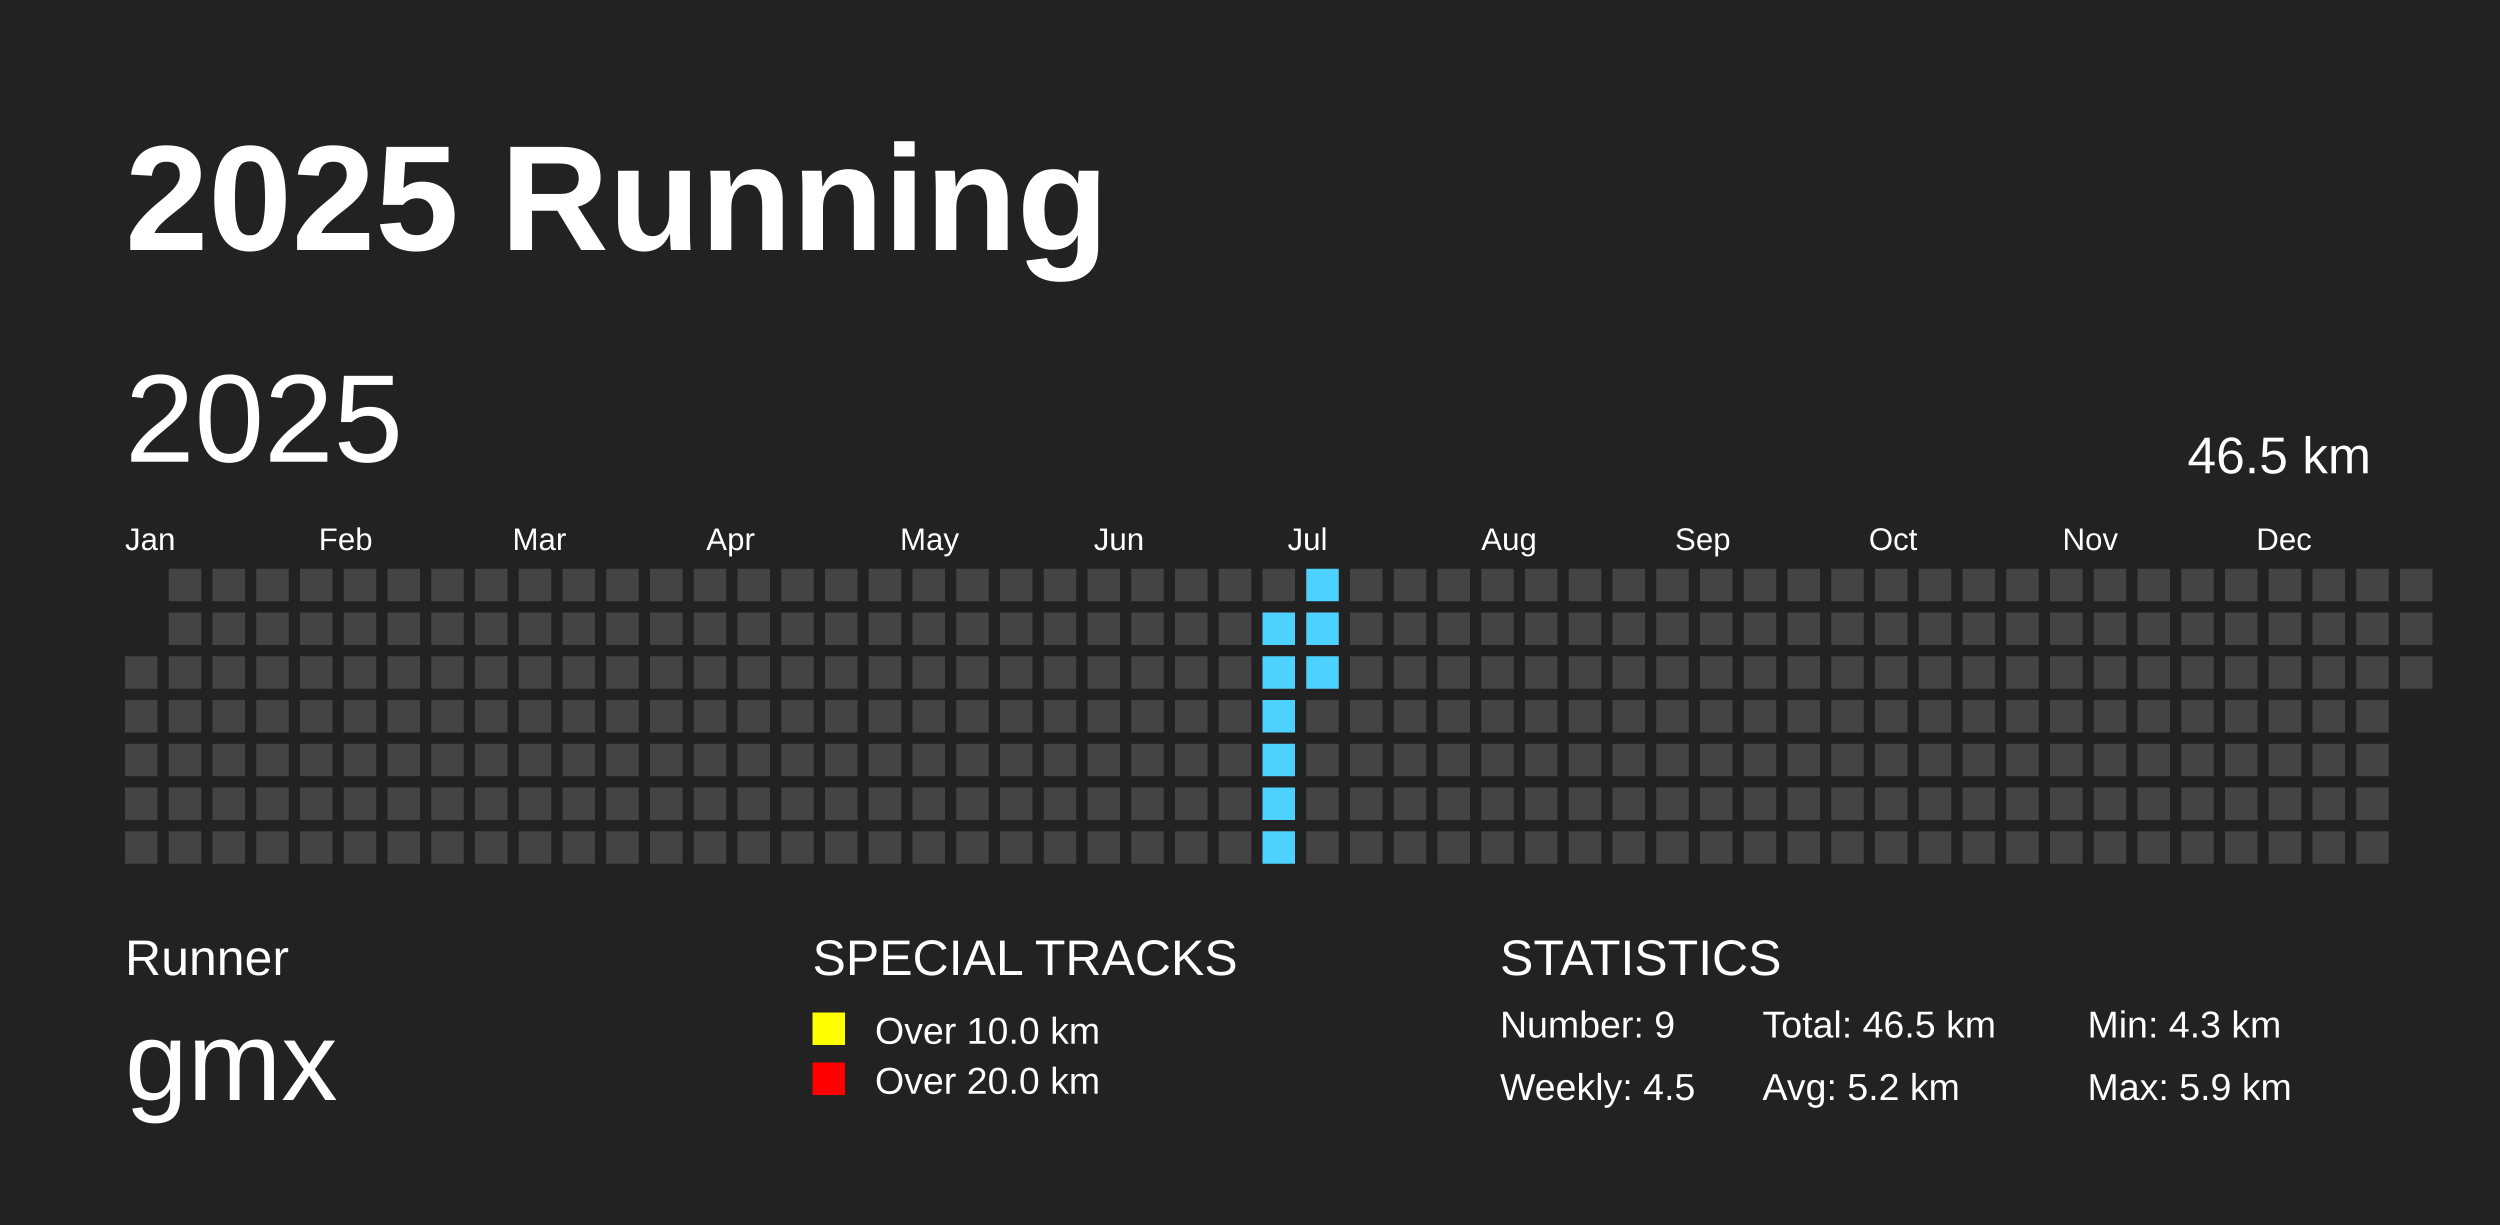
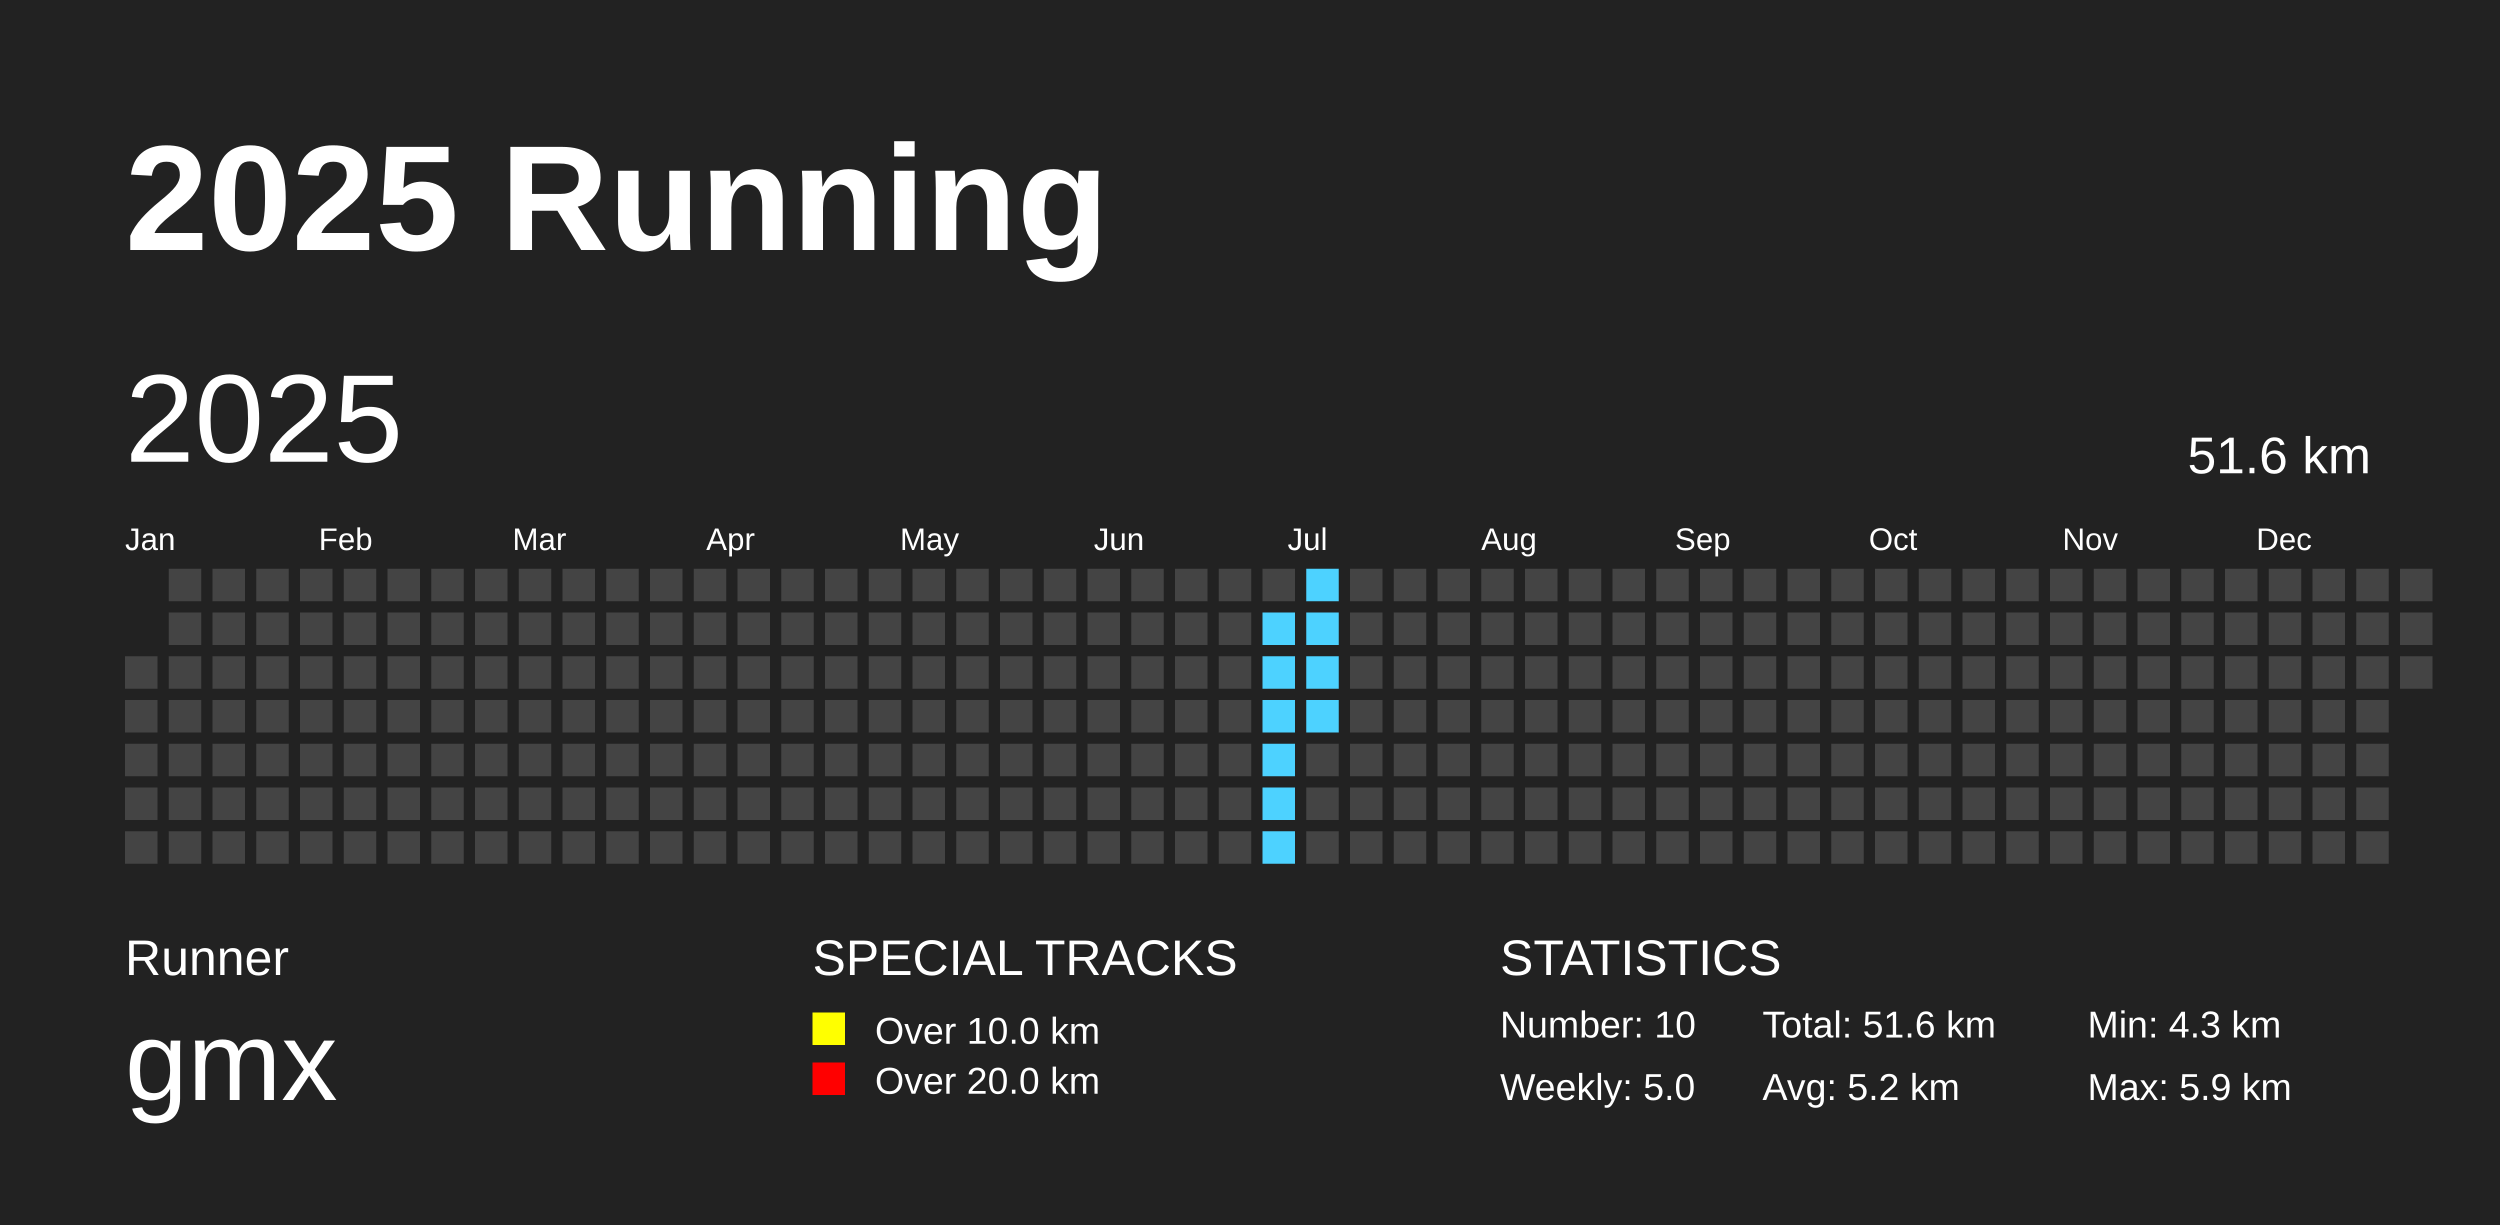
<svg xmlns="http://www.w3.org/2000/svg" baseProfile="full" height="98mm" version="1.1" viewBox="0,0,200,98" width="200mm">
  <defs />
  <rect fill="#222222" height="98" width="200" x="0" y="0" />
  <text fill="#FFFFFF" style="font-size:12px; font-family:Arial; font-weight:bold;" x="10" y="20">2025 Running</text>
  <text fill="#FFFFFF" style="font-size:4px; font-family:Arial" x="10" y="78">Runner</text>
  <text fill="#FFFFFF" style="font-size:9px; font-family:Arial" x="10" y="88">gmx</text>
  <text fill="#FFFFFF" style="font-size:4px; font-family:Arial" x="65" y="78">SPECIAL TRACKS</text>
  <rect fill="yellow" height="2.6" width="2.6" x="65" y="81" />
  <text fill="#FFFFFF" style="font-size:3px; font-family:Arial" x="70" y="83.5">Over 10.0 km</text>
  <rect fill="red" height="2.6" width="2.6" x="65" y="85" />
  <text fill="#FFFFFF" style="font-size:3px; font-family:Arial" x="70" y="87.5">Over 20.0 km</text>
  <text fill="#FFFFFF" style="font-size:4px; font-family:Arial" x="120" y="78">STATISTICS</text>
-   <text fill="#FFFFFF" style="font-size:3px; font-family:Arial" x="120" y="83">Number: 9</text>
-   <text fill="#FFFFFF" style="font-size:3px; font-family:Arial" x="120" y="88">Weekly: 4.5</text>
-   <text fill="#FFFFFF" style="font-size:3px; font-family:Arial" x="141" y="83">Total: 46.5 km</text>
+   <text fill="#FFFFFF" style="font-size:3px; font-family:Arial" x="120" y="83">Number: 10</text>
+   <text fill="#FFFFFF" style="font-size:3px; font-family:Arial" x="120" y="88">Weekly: 5.0</text>
+   <text fill="#FFFFFF" style="font-size:3px; font-family:Arial" x="141" y="83">Total: 51.6 km</text>
  <text fill="#FFFFFF" style="font-size:3px; font-family:Arial" x="141" y="88">Avg: 5.2 km</text>
  <text fill="#FFFFFF" style="font-size:3px; font-family:Arial" x="167" y="83">Min: 4.3 km</text>
  <text fill="#FFFFFF" style="font-size:3px; font-family:Arial" x="167" y="88">Max: 5.9 km</text>
  <text dominant-baseline="hanging" fill="#FFFFFF" style="font-size:10.0px; font-family:Arial;" x="10" y="30">2025</text>
-   <text dominant-baseline="hanging" fill="#FFFFFF" style="font-size:4.125px; font-family:Arial;" x="175" y="35">46.5 km</text>
+   <text dominant-baseline="hanging" fill="#FFFFFF" style="font-size:4.125px; font-family:Arial;" x="175" y="35">51.6 km</text>
  <text fill="#FFFFFF" style="font-size:2.5px; font-family:Arial" x="10.0" y="44">Jan</text>
  <text fill="#FFFFFF" style="font-size:2.5px; font-family:Arial" x="25.5" y="44">Feb</text>
  <text fill="#FFFFFF" style="font-size:2.5px; font-family:Arial" x="41.0" y="44">Mar</text>
  <text fill="#FFFFFF" style="font-size:2.5px; font-family:Arial" x="56.5" y="44">Apr</text>
  <text fill="#FFFFFF" style="font-size:2.5px; font-family:Arial" x="72.0" y="44">May</text>
  <text fill="#FFFFFF" style="font-size:2.5px; font-family:Arial" x="87.5" y="44">Jun</text>
  <text fill="#FFFFFF" style="font-size:2.5px; font-family:Arial" x="103.0" y="44">Jul</text>
  <text fill="#FFFFFF" style="font-size:2.5px; font-family:Arial" x="118.5" y="44">Aug</text>
  <text fill="#FFFFFF" style="font-size:2.5px; font-family:Arial" x="134.0" y="44">Sep</text>
  <text fill="#FFFFFF" style="font-size:2.5px; font-family:Arial" x="149.5" y="44">Oct</text>
  <text fill="#FFFFFF" style="font-size:2.5px; font-family:Arial" x="165.0" y="44">Nov</text>
  <text fill="#FFFFFF" style="font-size:2.5px; font-family:Arial" x="180.5" y="44">Dec</text>
  <rect fill="#444444" height="2.6" width="2.6" x="10.0" y="52.5" />
  <rect fill="#444444" height="2.6" width="2.6" x="10.0" y="56.0" />
  <rect fill="#444444" height="2.6" width="2.6" x="10.0" y="59.5" />
  <rect fill="#444444" height="2.6" width="2.6" x="10.0" y="63.0" />
  <rect fill="#444444" height="2.6" width="2.6" x="10.0" y="66.5" />
  <rect fill="#444444" height="2.6" width="2.6" x="13.5" y="45.5" />
  <rect fill="#444444" height="2.6" width="2.6" x="13.5" y="49.0" />
  <rect fill="#444444" height="2.6" width="2.6" x="13.5" y="52.5" />
  <rect fill="#444444" height="2.6" width="2.6" x="13.5" y="56.0" />
  <rect fill="#444444" height="2.6" width="2.6" x="13.5" y="59.5" />
  <rect fill="#444444" height="2.6" width="2.6" x="13.5" y="63.0" />
  <rect fill="#444444" height="2.6" width="2.6" x="13.5" y="66.5" />
  <rect fill="#444444" height="2.6" width="2.6" x="17.0" y="45.5" />
  <rect fill="#444444" height="2.6" width="2.6" x="17.0" y="49.0" />
  <rect fill="#444444" height="2.6" width="2.6" x="17.0" y="52.5" />
  <rect fill="#444444" height="2.6" width="2.6" x="17.0" y="56.0" />
  <rect fill="#444444" height="2.6" width="2.6" x="17.0" y="59.5" />
  <rect fill="#444444" height="2.6" width="2.6" x="17.0" y="63.0" />
  <rect fill="#444444" height="2.6" width="2.6" x="17.0" y="66.5" />
  <rect fill="#444444" height="2.6" width="2.6" x="20.5" y="45.5" />
  <rect fill="#444444" height="2.6" width="2.6" x="20.5" y="49.0" />
  <rect fill="#444444" height="2.6" width="2.6" x="20.5" y="52.5" />
  <rect fill="#444444" height="2.6" width="2.6" x="20.5" y="56.0" />
  <rect fill="#444444" height="2.6" width="2.6" x="20.5" y="59.5" />
  <rect fill="#444444" height="2.6" width="2.6" x="20.5" y="63.0" />
  <rect fill="#444444" height="2.6" width="2.6" x="20.5" y="66.5" />
  <rect fill="#444444" height="2.6" width="2.6" x="24.0" y="45.5" />
  <rect fill="#444444" height="2.6" width="2.6" x="24.0" y="49.0" />
  <rect fill="#444444" height="2.6" width="2.6" x="24.0" y="52.5" />
  <rect fill="#444444" height="2.6" width="2.6" x="24.0" y="56.0" />
  <rect fill="#444444" height="2.6" width="2.6" x="24.0" y="59.5" />
  <rect fill="#444444" height="2.6" width="2.6" x="24.0" y="63.0" />
  <rect fill="#444444" height="2.6" width="2.6" x="24.0" y="66.5" />
  <rect fill="#444444" height="2.6" width="2.6" x="27.5" y="45.5" />
  <rect fill="#444444" height="2.6" width="2.6" x="27.5" y="49.0" />
  <rect fill="#444444" height="2.6" width="2.6" x="27.5" y="52.5" />
  <rect fill="#444444" height="2.6" width="2.6" x="27.5" y="56.0" />
  <rect fill="#444444" height="2.6" width="2.6" x="27.5" y="59.5" />
  <rect fill="#444444" height="2.6" width="2.6" x="27.5" y="63.0" />
  <rect fill="#444444" height="2.6" width="2.6" x="27.5" y="66.5" />
  <rect fill="#444444" height="2.6" width="2.6" x="31.0" y="45.5" />
  <rect fill="#444444" height="2.6" width="2.6" x="31.0" y="49.0" />
  <rect fill="#444444" height="2.6" width="2.6" x="31.0" y="52.5" />
  <rect fill="#444444" height="2.6" width="2.6" x="31.0" y="56.0" />
  <rect fill="#444444" height="2.6" width="2.6" x="31.0" y="59.5" />
  <rect fill="#444444" height="2.6" width="2.6" x="31.0" y="63.0" />
  <rect fill="#444444" height="2.6" width="2.6" x="31.0" y="66.5" />
  <rect fill="#444444" height="2.6" width="2.6" x="34.5" y="45.5" />
  <rect fill="#444444" height="2.6" width="2.6" x="34.5" y="49.0" />
  <rect fill="#444444" height="2.6" width="2.6" x="34.5" y="52.5" />
  <rect fill="#444444" height="2.6" width="2.6" x="34.5" y="56.0" />
  <rect fill="#444444" height="2.6" width="2.6" x="34.5" y="59.5" />
  <rect fill="#444444" height="2.6" width="2.6" x="34.5" y="63.0" />
  <rect fill="#444444" height="2.6" width="2.6" x="34.5" y="66.5" />
  <rect fill="#444444" height="2.6" width="2.6" x="38.0" y="45.5" />
  <rect fill="#444444" height="2.6" width="2.6" x="38.0" y="49.0" />
  <rect fill="#444444" height="2.6" width="2.6" x="38.0" y="52.5" />
  <rect fill="#444444" height="2.6" width="2.6" x="38.0" y="56.0" />
  <rect fill="#444444" height="2.6" width="2.6" x="38.0" y="59.5" />
  <rect fill="#444444" height="2.6" width="2.6" x="38.0" y="63.0" />
  <rect fill="#444444" height="2.6" width="2.6" x="38.0" y="66.5" />
  <rect fill="#444444" height="2.6" width="2.6" x="41.5" y="45.5" />
  <rect fill="#444444" height="2.6" width="2.6" x="41.5" y="49.0" />
  <rect fill="#444444" height="2.6" width="2.6" x="41.5" y="52.5" />
  <rect fill="#444444" height="2.6" width="2.6" x="41.5" y="56.0" />
  <rect fill="#444444" height="2.6" width="2.6" x="41.5" y="59.5" />
  <rect fill="#444444" height="2.6" width="2.6" x="41.5" y="63.0" />
  <rect fill="#444444" height="2.6" width="2.6" x="41.5" y="66.5" />
  <rect fill="#444444" height="2.6" width="2.6" x="45.0" y="45.5" />
  <rect fill="#444444" height="2.6" width="2.6" x="45.0" y="49.0" />
  <rect fill="#444444" height="2.6" width="2.6" x="45.0" y="52.5" />
  <rect fill="#444444" height="2.6" width="2.6" x="45.0" y="56.0" />
  <rect fill="#444444" height="2.6" width="2.6" x="45.0" y="59.5" />
  <rect fill="#444444" height="2.6" width="2.6" x="45.0" y="63.0" />
  <rect fill="#444444" height="2.6" width="2.6" x="45.0" y="66.5" />
  <rect fill="#444444" height="2.6" width="2.6" x="48.5" y="45.5" />
  <rect fill="#444444" height="2.6" width="2.6" x="48.5" y="49.0" />
  <rect fill="#444444" height="2.6" width="2.6" x="48.5" y="52.5" />
  <rect fill="#444444" height="2.6" width="2.6" x="48.5" y="56.0" />
  <rect fill="#444444" height="2.6" width="2.6" x="48.5" y="59.5" />
  <rect fill="#444444" height="2.6" width="2.6" x="48.5" y="63.0" />
  <rect fill="#444444" height="2.6" width="2.6" x="48.5" y="66.5" />
  <rect fill="#444444" height="2.6" width="2.6" x="52.0" y="45.5" />
  <rect fill="#444444" height="2.6" width="2.6" x="52.0" y="49.0" />
  <rect fill="#444444" height="2.6" width="2.6" x="52.0" y="52.5" />
  <rect fill="#444444" height="2.6" width="2.6" x="52.0" y="56.0" />
  <rect fill="#444444" height="2.6" width="2.6" x="52.0" y="59.5" />
  <rect fill="#444444" height="2.6" width="2.6" x="52.0" y="63.0" />
  <rect fill="#444444" height="2.6" width="2.6" x="52.0" y="66.5" />
  <rect fill="#444444" height="2.6" width="2.6" x="55.5" y="45.5" />
  <rect fill="#444444" height="2.6" width="2.6" x="55.5" y="49.0" />
  <rect fill="#444444" height="2.6" width="2.6" x="55.5" y="52.5" />
  <rect fill="#444444" height="2.6" width="2.6" x="55.5" y="56.0" />
  <rect fill="#444444" height="2.6" width="2.6" x="55.5" y="59.5" />
  <rect fill="#444444" height="2.6" width="2.6" x="55.5" y="63.0" />
  <rect fill="#444444" height="2.6" width="2.6" x="55.5" y="66.5" />
  <rect fill="#444444" height="2.6" width="2.6" x="59.0" y="45.5" />
  <rect fill="#444444" height="2.6" width="2.6" x="59.0" y="49.0" />
  <rect fill="#444444" height="2.6" width="2.6" x="59.0" y="52.5" />
  <rect fill="#444444" height="2.6" width="2.6" x="59.0" y="56.0" />
  <rect fill="#444444" height="2.6" width="2.6" x="59.0" y="59.5" />
  <rect fill="#444444" height="2.6" width="2.6" x="59.0" y="63.0" />
  <rect fill="#444444" height="2.6" width="2.6" x="59.0" y="66.5" />
  <rect fill="#444444" height="2.6" width="2.6" x="62.5" y="45.5" />
  <rect fill="#444444" height="2.6" width="2.6" x="62.5" y="49.0" />
  <rect fill="#444444" height="2.6" width="2.6" x="62.5" y="52.5" />
  <rect fill="#444444" height="2.6" width="2.6" x="62.5" y="56.0" />
  <rect fill="#444444" height="2.6" width="2.6" x="62.5" y="59.5" />
  <rect fill="#444444" height="2.6" width="2.6" x="62.5" y="63.0" />
  <rect fill="#444444" height="2.6" width="2.6" x="62.5" y="66.5" />
  <rect fill="#444444" height="2.6" width="2.6" x="66.0" y="45.5" />
  <rect fill="#444444" height="2.6" width="2.6" x="66.0" y="49.0" />
  <rect fill="#444444" height="2.6" width="2.6" x="66.0" y="52.5" />
  <rect fill="#444444" height="2.6" width="2.6" x="66.0" y="56.0" />
  <rect fill="#444444" height="2.6" width="2.6" x="66.0" y="59.5" />
  <rect fill="#444444" height="2.6" width="2.6" x="66.0" y="63.0" />
  <rect fill="#444444" height="2.6" width="2.6" x="66.0" y="66.5" />
  <rect fill="#444444" height="2.6" width="2.6" x="69.5" y="45.5" />
  <rect fill="#444444" height="2.6" width="2.6" x="69.5" y="49.0" />
  <rect fill="#444444" height="2.6" width="2.6" x="69.5" y="52.5" />
  <rect fill="#444444" height="2.6" width="2.6" x="69.5" y="56.0" />
  <rect fill="#444444" height="2.6" width="2.6" x="69.5" y="59.5" />
  <rect fill="#444444" height="2.6" width="2.6" x="69.5" y="63.0" />
  <rect fill="#444444" height="2.6" width="2.6" x="69.5" y="66.5" />
  <rect fill="#444444" height="2.6" width="2.6" x="73.0" y="45.5" />
  <rect fill="#444444" height="2.6" width="2.6" x="73.0" y="49.0" />
  <rect fill="#444444" height="2.6" width="2.6" x="73.0" y="52.5" />
  <rect fill="#444444" height="2.6" width="2.6" x="73.0" y="56.0" />
  <rect fill="#444444" height="2.6" width="2.6" x="73.0" y="59.5" />
  <rect fill="#444444" height="2.6" width="2.6" x="73.0" y="63.0" />
  <rect fill="#444444" height="2.6" width="2.6" x="73.0" y="66.5" />
  <rect fill="#444444" height="2.6" width="2.6" x="76.5" y="45.5" />
  <rect fill="#444444" height="2.6" width="2.6" x="76.5" y="49.0" />
  <rect fill="#444444" height="2.6" width="2.6" x="76.5" y="52.5" />
  <rect fill="#444444" height="2.6" width="2.6" x="76.5" y="56.0" />
  <rect fill="#444444" height="2.6" width="2.6" x="76.5" y="59.5" />
  <rect fill="#444444" height="2.6" width="2.6" x="76.5" y="63.0" />
  <rect fill="#444444" height="2.6" width="2.6" x="76.5" y="66.5" />
  <rect fill="#444444" height="2.6" width="2.6" x="80.0" y="45.5" />
  <rect fill="#444444" height="2.6" width="2.6" x="80.0" y="49.0" />
  <rect fill="#444444" height="2.6" width="2.6" x="80.0" y="52.5" />
  <rect fill="#444444" height="2.6" width="2.6" x="80.0" y="56.0" />
  <rect fill="#444444" height="2.6" width="2.6" x="80.0" y="59.5" />
  <rect fill="#444444" height="2.6" width="2.6" x="80.0" y="63.0" />
  <rect fill="#444444" height="2.6" width="2.6" x="80.0" y="66.5" />
  <rect fill="#444444" height="2.6" width="2.6" x="83.5" y="45.5" />
  <rect fill="#444444" height="2.6" width="2.6" x="83.5" y="49.0" />
  <rect fill="#444444" height="2.6" width="2.6" x="83.5" y="52.5" />
  <rect fill="#444444" height="2.6" width="2.6" x="83.5" y="56.0" />
  <rect fill="#444444" height="2.6" width="2.6" x="83.5" y="59.5" />
  <rect fill="#444444" height="2.6" width="2.6" x="83.5" y="63.0" />
  <rect fill="#444444" height="2.6" width="2.6" x="83.5" y="66.5" />
  <rect fill="#444444" height="2.6" width="2.6" x="87.0" y="45.5" />
  <rect fill="#444444" height="2.6" width="2.6" x="87.0" y="49.0" />
  <rect fill="#444444" height="2.6" width="2.6" x="87.0" y="52.5" />
  <rect fill="#444444" height="2.6" width="2.6" x="87.0" y="56.0" />
  <rect fill="#444444" height="2.6" width="2.6" x="87.0" y="59.5" />
  <rect fill="#444444" height="2.6" width="2.6" x="87.0" y="63.0" />
  <rect fill="#444444" height="2.6" width="2.6" x="87.0" y="66.5" />
  <rect fill="#444444" height="2.6" width="2.6" x="90.5" y="45.5" />
  <rect fill="#444444" height="2.6" width="2.6" x="90.5" y="49.0" />
  <rect fill="#444444" height="2.6" width="2.6" x="90.5" y="52.5" />
  <rect fill="#444444" height="2.6" width="2.6" x="90.5" y="56.0" />
  <rect fill="#444444" height="2.6" width="2.6" x="90.5" y="59.5" />
  <rect fill="#444444" height="2.6" width="2.6" x="90.5" y="63.0" />
  <rect fill="#444444" height="2.6" width="2.6" x="90.5" y="66.5" />
  <rect fill="#444444" height="2.6" width="2.6" x="94.0" y="45.5" />
  <rect fill="#444444" height="2.6" width="2.6" x="94.0" y="49.0" />
  <rect fill="#444444" height="2.6" width="2.6" x="94.0" y="52.5" />
  <rect fill="#444444" height="2.6" width="2.6" x="94.0" y="56.0" />
  <rect fill="#444444" height="2.6" width="2.6" x="94.0" y="59.5" />
  <rect fill="#444444" height="2.6" width="2.6" x="94.0" y="63.0" />
  <rect fill="#444444" height="2.6" width="2.6" x="94.0" y="66.5" />
  <rect fill="#444444" height="2.6" width="2.6" x="97.5" y="45.5" />
  <rect fill="#444444" height="2.6" width="2.6" x="97.5" y="49.0" />
  <rect fill="#444444" height="2.6" width="2.6" x="97.5" y="52.5" />
  <rect fill="#444444" height="2.6" width="2.6" x="97.5" y="56.0" />
  <rect fill="#444444" height="2.6" width="2.6" x="97.5" y="59.5" />
  <rect fill="#444444" height="2.6" width="2.6" x="97.5" y="63.0" />
  <rect fill="#444444" height="2.6" width="2.6" x="97.5" y="66.5" />
  <rect fill="#444444" height="2.6" width="2.6" x="101.0" y="45.5" />
  <rect fill="#4DD2FF" height="2.6" width="2.6" x="101.0" y="49.0" />
  <rect fill="#4DD2FF" height="2.6" width="2.6" x="101.0" y="52.5" />
  <rect fill="#4DD2FF" height="2.6" width="2.6" x="101.0" y="56.0" />
  <rect fill="#4DD2FF" height="2.6" width="2.6" x="101.0" y="59.5" />
  <rect fill="#4DD2FF" height="2.6" width="2.6" x="101.0" y="63.0" />
  <rect fill="#4DD2FF" height="2.6" width="2.6" x="101.0" y="66.5" />
  <rect fill="#4DD2FF" height="2.6" width="2.6" x="104.5" y="45.5" />
  <rect fill="#4DD2FF" height="2.6" width="2.6" x="104.5" y="49.0" />
  <rect fill="#4DD2FF" height="2.6" width="2.6" x="104.5" y="52.5" />
-   <rect fill="#444444" height="2.6" width="2.6" x="104.5" y="56.0" />
+   <rect fill="#4DD2FF" height="2.6" width="2.6" x="104.5" y="56.0" />
  <rect fill="#444444" height="2.6" width="2.6" x="104.5" y="59.5" />
  <rect fill="#444444" height="2.6" width="2.6" x="104.5" y="63.0" />
  <rect fill="#444444" height="2.6" width="2.6" x="104.5" y="66.5" />
  <rect fill="#444444" height="2.6" width="2.6" x="108.0" y="45.5" />
  <rect fill="#444444" height="2.6" width="2.6" x="108.0" y="49.0" />
  <rect fill="#444444" height="2.6" width="2.6" x="108.0" y="52.5" />
  <rect fill="#444444" height="2.6" width="2.6" x="108.0" y="56.0" />
  <rect fill="#444444" height="2.6" width="2.6" x="108.0" y="59.5" />
  <rect fill="#444444" height="2.6" width="2.6" x="108.0" y="63.0" />
  <rect fill="#444444" height="2.6" width="2.6" x="108.0" y="66.5" />
  <rect fill="#444444" height="2.6" width="2.6" x="111.5" y="45.5" />
  <rect fill="#444444" height="2.6" width="2.6" x="111.5" y="49.0" />
  <rect fill="#444444" height="2.6" width="2.6" x="111.5" y="52.5" />
  <rect fill="#444444" height="2.6" width="2.6" x="111.5" y="56.0" />
  <rect fill="#444444" height="2.6" width="2.6" x="111.5" y="59.5" />
  <rect fill="#444444" height="2.6" width="2.6" x="111.5" y="63.0" />
  <rect fill="#444444" height="2.6" width="2.6" x="111.5" y="66.5" />
  <rect fill="#444444" height="2.6" width="2.6" x="115.0" y="45.5" />
  <rect fill="#444444" height="2.6" width="2.6" x="115.0" y="49.0" />
  <rect fill="#444444" height="2.6" width="2.6" x="115.0" y="52.5" />
  <rect fill="#444444" height="2.6" width="2.6" x="115.0" y="56.0" />
  <rect fill="#444444" height="2.6" width="2.6" x="115.0" y="59.5" />
  <rect fill="#444444" height="2.6" width="2.6" x="115.0" y="63.0" />
  <rect fill="#444444" height="2.6" width="2.6" x="115.0" y="66.5" />
  <rect fill="#444444" height="2.6" width="2.6" x="118.5" y="45.5" />
  <rect fill="#444444" height="2.6" width="2.6" x="118.5" y="49.0" />
  <rect fill="#444444" height="2.6" width="2.6" x="118.5" y="52.5" />
  <rect fill="#444444" height="2.6" width="2.6" x="118.5" y="56.0" />
  <rect fill="#444444" height="2.6" width="2.6" x="118.5" y="59.5" />
  <rect fill="#444444" height="2.6" width="2.6" x="118.5" y="63.0" />
  <rect fill="#444444" height="2.6" width="2.6" x="118.5" y="66.5" />
  <rect fill="#444444" height="2.6" width="2.6" x="122.0" y="45.5" />
  <rect fill="#444444" height="2.6" width="2.6" x="122.0" y="49.0" />
  <rect fill="#444444" height="2.6" width="2.6" x="122.0" y="52.5" />
  <rect fill="#444444" height="2.6" width="2.6" x="122.0" y="56.0" />
  <rect fill="#444444" height="2.6" width="2.6" x="122.0" y="59.5" />
  <rect fill="#444444" height="2.6" width="2.6" x="122.0" y="63.0" />
  <rect fill="#444444" height="2.6" width="2.6" x="122.0" y="66.5" />
  <rect fill="#444444" height="2.6" width="2.6" x="125.5" y="45.5" />
  <rect fill="#444444" height="2.6" width="2.6" x="125.5" y="49.0" />
  <rect fill="#444444" height="2.6" width="2.6" x="125.5" y="52.5" />
  <rect fill="#444444" height="2.6" width="2.6" x="125.5" y="56.0" />
  <rect fill="#444444" height="2.6" width="2.6" x="125.5" y="59.5" />
  <rect fill="#444444" height="2.6" width="2.6" x="125.5" y="63.0" />
  <rect fill="#444444" height="2.6" width="2.6" x="125.5" y="66.5" />
  <rect fill="#444444" height="2.6" width="2.6" x="129.0" y="45.5" />
  <rect fill="#444444" height="2.6" width="2.6" x="129.0" y="49.0" />
  <rect fill="#444444" height="2.6" width="2.6" x="129.0" y="52.5" />
  <rect fill="#444444" height="2.6" width="2.6" x="129.0" y="56.0" />
  <rect fill="#444444" height="2.6" width="2.6" x="129.0" y="59.5" />
  <rect fill="#444444" height="2.6" width="2.6" x="129.0" y="63.0" />
  <rect fill="#444444" height="2.6" width="2.6" x="129.0" y="66.5" />
  <rect fill="#444444" height="2.6" width="2.6" x="132.5" y="45.5" />
  <rect fill="#444444" height="2.6" width="2.6" x="132.5" y="49.0" />
  <rect fill="#444444" height="2.6" width="2.6" x="132.5" y="52.5" />
  <rect fill="#444444" height="2.6" width="2.6" x="132.5" y="56.0" />
  <rect fill="#444444" height="2.6" width="2.6" x="132.5" y="59.5" />
  <rect fill="#444444" height="2.6" width="2.6" x="132.5" y="63.0" />
  <rect fill="#444444" height="2.6" width="2.6" x="132.5" y="66.5" />
  <rect fill="#444444" height="2.6" width="2.6" x="136.0" y="45.5" />
  <rect fill="#444444" height="2.6" width="2.6" x="136.0" y="49.0" />
  <rect fill="#444444" height="2.6" width="2.6" x="136.0" y="52.5" />
  <rect fill="#444444" height="2.6" width="2.6" x="136.0" y="56.0" />
  <rect fill="#444444" height="2.6" width="2.6" x="136.0" y="59.5" />
  <rect fill="#444444" height="2.6" width="2.6" x="136.0" y="63.0" />
  <rect fill="#444444" height="2.6" width="2.6" x="136.0" y="66.5" />
  <rect fill="#444444" height="2.6" width="2.6" x="139.5" y="45.5" />
  <rect fill="#444444" height="2.6" width="2.6" x="139.5" y="49.0" />
  <rect fill="#444444" height="2.6" width="2.6" x="139.5" y="52.5" />
  <rect fill="#444444" height="2.6" width="2.6" x="139.5" y="56.0" />
  <rect fill="#444444" height="2.6" width="2.6" x="139.5" y="59.5" />
  <rect fill="#444444" height="2.6" width="2.6" x="139.5" y="63.0" />
  <rect fill="#444444" height="2.6" width="2.6" x="139.5" y="66.5" />
  <rect fill="#444444" height="2.6" width="2.6" x="143.0" y="45.5" />
  <rect fill="#444444" height="2.6" width="2.6" x="143.0" y="49.0" />
  <rect fill="#444444" height="2.6" width="2.6" x="143.0" y="52.5" />
  <rect fill="#444444" height="2.6" width="2.6" x="143.0" y="56.0" />
  <rect fill="#444444" height="2.6" width="2.6" x="143.0" y="59.5" />
  <rect fill="#444444" height="2.6" width="2.6" x="143.0" y="63.0" />
  <rect fill="#444444" height="2.6" width="2.6" x="143.0" y="66.5" />
  <rect fill="#444444" height="2.6" width="2.6" x="146.5" y="45.5" />
  <rect fill="#444444" height="2.6" width="2.6" x="146.5" y="49.0" />
  <rect fill="#444444" height="2.6" width="2.6" x="146.5" y="52.5" />
  <rect fill="#444444" height="2.6" width="2.6" x="146.5" y="56.0" />
  <rect fill="#444444" height="2.6" width="2.6" x="146.5" y="59.5" />
  <rect fill="#444444" height="2.6" width="2.6" x="146.5" y="63.0" />
  <rect fill="#444444" height="2.6" width="2.6" x="146.5" y="66.5" />
  <rect fill="#444444" height="2.6" width="2.6" x="150.0" y="45.5" />
  <rect fill="#444444" height="2.6" width="2.6" x="150.0" y="49.0" />
  <rect fill="#444444" height="2.6" width="2.6" x="150.0" y="52.5" />
  <rect fill="#444444" height="2.6" width="2.6" x="150.0" y="56.0" />
  <rect fill="#444444" height="2.6" width="2.6" x="150.0" y="59.5" />
  <rect fill="#444444" height="2.6" width="2.6" x="150.0" y="63.0" />
  <rect fill="#444444" height="2.6" width="2.6" x="150.0" y="66.5" />
  <rect fill="#444444" height="2.6" width="2.6" x="153.5" y="45.5" />
  <rect fill="#444444" height="2.6" width="2.6" x="153.5" y="49.0" />
  <rect fill="#444444" height="2.6" width="2.6" x="153.5" y="52.5" />
  <rect fill="#444444" height="2.6" width="2.6" x="153.5" y="56.0" />
  <rect fill="#444444" height="2.6" width="2.6" x="153.5" y="59.5" />
  <rect fill="#444444" height="2.6" width="2.6" x="153.5" y="63.0" />
  <rect fill="#444444" height="2.6" width="2.6" x="153.5" y="66.5" />
  <rect fill="#444444" height="2.6" width="2.6" x="157.0" y="45.5" />
  <rect fill="#444444" height="2.6" width="2.6" x="157.0" y="49.0" />
  <rect fill="#444444" height="2.6" width="2.6" x="157.0" y="52.5" />
  <rect fill="#444444" height="2.6" width="2.6" x="157.0" y="56.0" />
  <rect fill="#444444" height="2.6" width="2.6" x="157.0" y="59.5" />
  <rect fill="#444444" height="2.6" width="2.6" x="157.0" y="63.0" />
  <rect fill="#444444" height="2.6" width="2.6" x="157.0" y="66.5" />
  <rect fill="#444444" height="2.6" width="2.6" x="160.5" y="45.5" />
  <rect fill="#444444" height="2.6" width="2.6" x="160.5" y="49.0" />
  <rect fill="#444444" height="2.6" width="2.6" x="160.5" y="52.5" />
  <rect fill="#444444" height="2.6" width="2.6" x="160.5" y="56.0" />
  <rect fill="#444444" height="2.6" width="2.6" x="160.5" y="59.5" />
  <rect fill="#444444" height="2.6" width="2.6" x="160.5" y="63.0" />
  <rect fill="#444444" height="2.6" width="2.6" x="160.5" y="66.5" />
  <rect fill="#444444" height="2.6" width="2.6" x="164.0" y="45.5" />
  <rect fill="#444444" height="2.6" width="2.6" x="164.0" y="49.0" />
  <rect fill="#444444" height="2.6" width="2.6" x="164.0" y="52.5" />
  <rect fill="#444444" height="2.6" width="2.6" x="164.0" y="56.0" />
  <rect fill="#444444" height="2.6" width="2.6" x="164.0" y="59.5" />
  <rect fill="#444444" height="2.6" width="2.6" x="164.0" y="63.0" />
  <rect fill="#444444" height="2.6" width="2.6" x="164.0" y="66.5" />
  <rect fill="#444444" height="2.6" width="2.6" x="167.5" y="45.5" />
  <rect fill="#444444" height="2.6" width="2.6" x="167.5" y="49.0" />
  <rect fill="#444444" height="2.6" width="2.6" x="167.5" y="52.5" />
  <rect fill="#444444" height="2.6" width="2.6" x="167.5" y="56.0" />
  <rect fill="#444444" height="2.6" width="2.6" x="167.5" y="59.5" />
  <rect fill="#444444" height="2.6" width="2.6" x="167.5" y="63.0" />
  <rect fill="#444444" height="2.6" width="2.6" x="167.5" y="66.5" />
  <rect fill="#444444" height="2.6" width="2.6" x="171.0" y="45.5" />
  <rect fill="#444444" height="2.6" width="2.6" x="171.0" y="49.0" />
  <rect fill="#444444" height="2.6" width="2.6" x="171.0" y="52.5" />
  <rect fill="#444444" height="2.6" width="2.6" x="171.0" y="56.0" />
  <rect fill="#444444" height="2.6" width="2.6" x="171.0" y="59.5" />
  <rect fill="#444444" height="2.6" width="2.6" x="171.0" y="63.0" />
  <rect fill="#444444" height="2.6" width="2.6" x="171.0" y="66.5" />
  <rect fill="#444444" height="2.6" width="2.6" x="174.5" y="45.5" />
  <rect fill="#444444" height="2.6" width="2.6" x="174.5" y="49.0" />
  <rect fill="#444444" height="2.6" width="2.6" x="174.5" y="52.5" />
  <rect fill="#444444" height="2.6" width="2.6" x="174.5" y="56.0" />
  <rect fill="#444444" height="2.6" width="2.6" x="174.5" y="59.5" />
  <rect fill="#444444" height="2.6" width="2.6" x="174.5" y="63.0" />
  <rect fill="#444444" height="2.6" width="2.6" x="174.5" y="66.5" />
  <rect fill="#444444" height="2.6" width="2.6" x="178.0" y="45.5" />
  <rect fill="#444444" height="2.6" width="2.6" x="178.0" y="49.0" />
  <rect fill="#444444" height="2.6" width="2.6" x="178.0" y="52.5" />
  <rect fill="#444444" height="2.6" width="2.6" x="178.0" y="56.0" />
  <rect fill="#444444" height="2.6" width="2.6" x="178.0" y="59.5" />
  <rect fill="#444444" height="2.6" width="2.6" x="178.0" y="63.0" />
  <rect fill="#444444" height="2.6" width="2.6" x="178.0" y="66.5" />
  <rect fill="#444444" height="2.6" width="2.6" x="181.5" y="45.5" />
  <rect fill="#444444" height="2.6" width="2.6" x="181.5" y="49.0" />
  <rect fill="#444444" height="2.6" width="2.6" x="181.5" y="52.5" />
  <rect fill="#444444" height="2.6" width="2.6" x="181.5" y="56.0" />
  <rect fill="#444444" height="2.6" width="2.6" x="181.5" y="59.5" />
  <rect fill="#444444" height="2.6" width="2.6" x="181.5" y="63.0" />
  <rect fill="#444444" height="2.6" width="2.6" x="181.5" y="66.5" />
  <rect fill="#444444" height="2.6" width="2.6" x="185.0" y="45.5" />
  <rect fill="#444444" height="2.6" width="2.6" x="185.0" y="49.0" />
  <rect fill="#444444" height="2.6" width="2.6" x="185.0" y="52.5" />
  <rect fill="#444444" height="2.6" width="2.6" x="185.0" y="56.0" />
  <rect fill="#444444" height="2.6" width="2.6" x="185.0" y="59.5" />
  <rect fill="#444444" height="2.6" width="2.6" x="185.0" y="63.0" />
  <rect fill="#444444" height="2.6" width="2.6" x="185.0" y="66.5" />
  <rect fill="#444444" height="2.6" width="2.6" x="188.5" y="45.5" />
  <rect fill="#444444" height="2.6" width="2.6" x="188.5" y="49.0" />
  <rect fill="#444444" height="2.6" width="2.6" x="188.5" y="52.5" />
  <rect fill="#444444" height="2.6" width="2.6" x="188.5" y="56.0" />
  <rect fill="#444444" height="2.6" width="2.6" x="188.5" y="59.5" />
  <rect fill="#444444" height="2.6" width="2.6" x="188.5" y="63.0" />
  <rect fill="#444444" height="2.6" width="2.6" x="188.5" y="66.5" />
  <rect fill="#444444" height="2.6" width="2.6" x="192.0" y="45.5" />
  <rect fill="#444444" height="2.6" width="2.6" x="192.0" y="49.0" />
  <rect fill="#444444" height="2.6" width="2.6" x="192.0" y="52.5" />
</svg>
